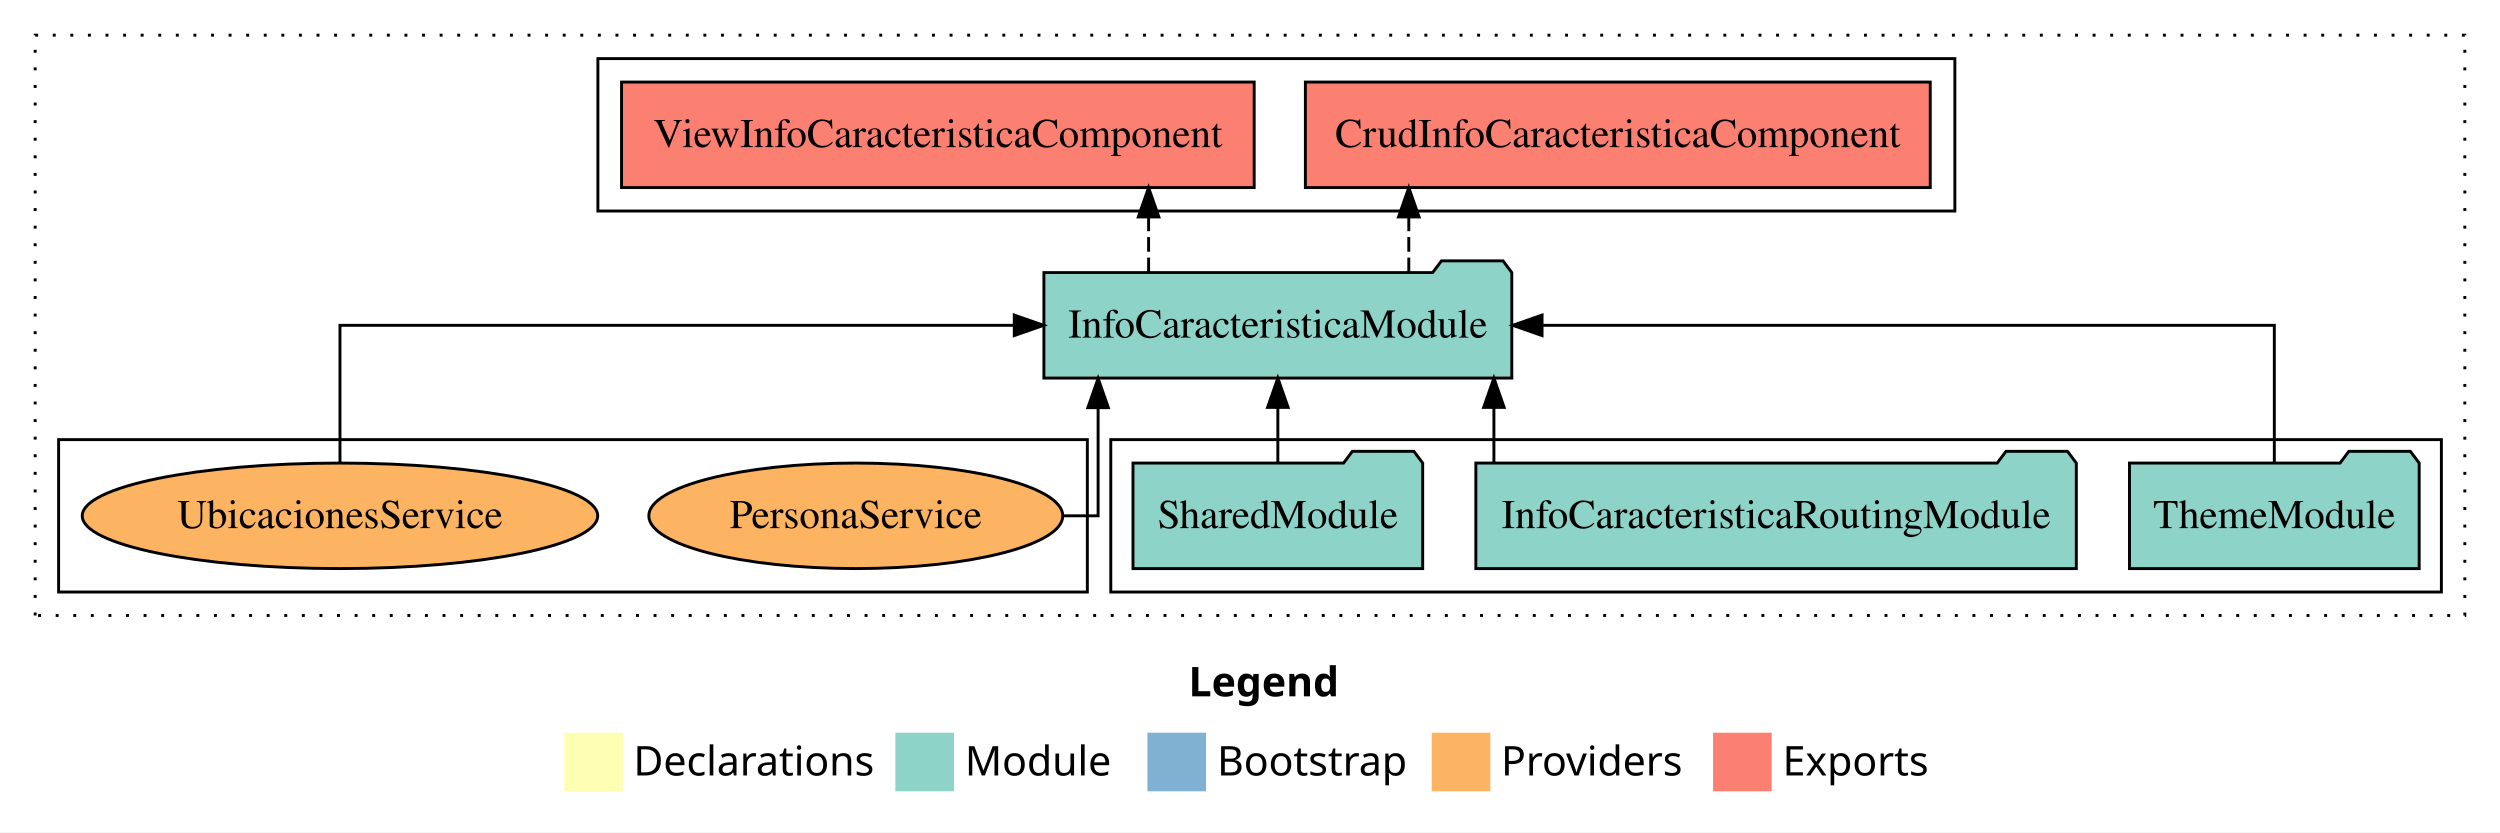
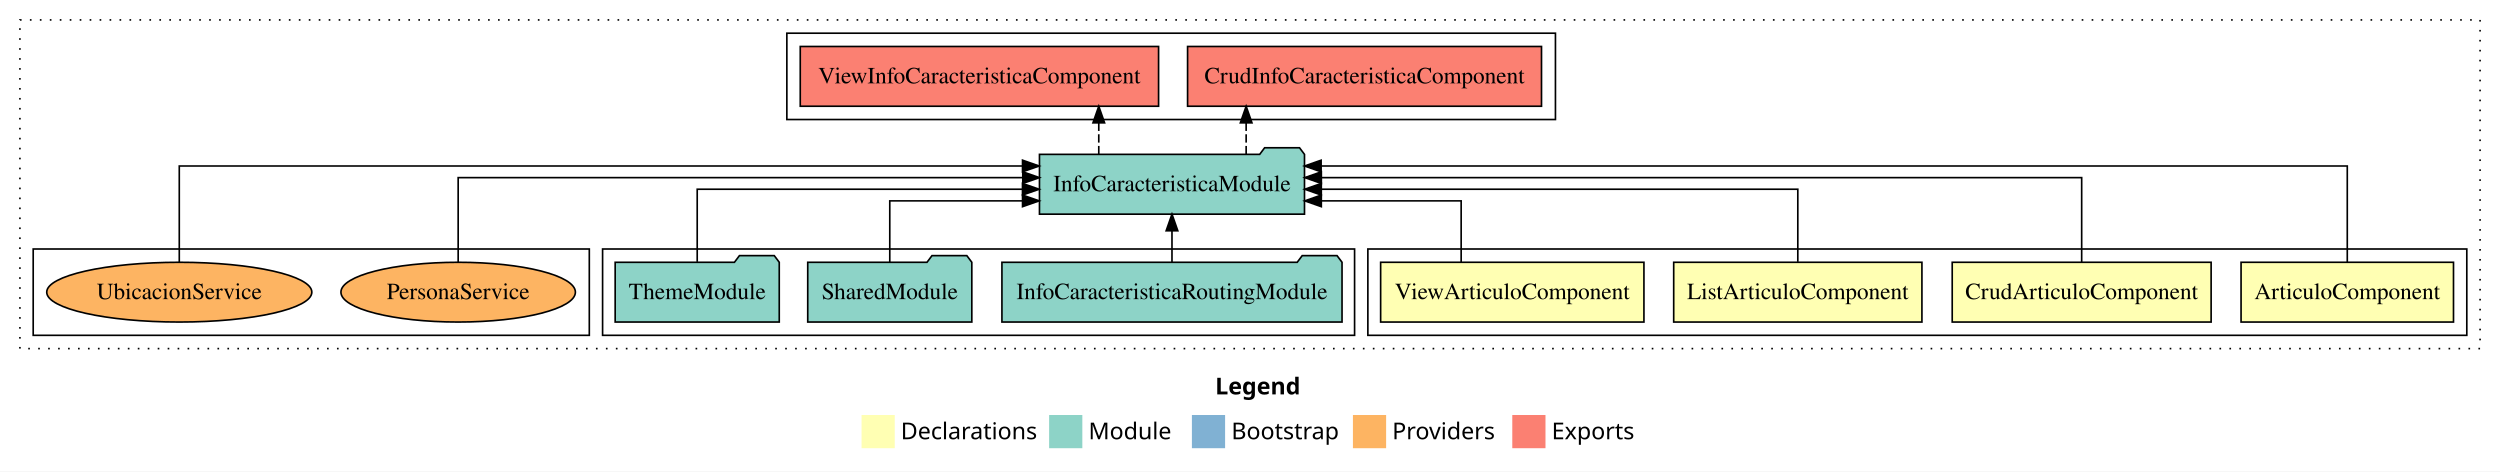
- <svg xmlns="http://www.w3.org/2000/svg" width="853pt" height="284pt" viewBox="0.00 0.00 853.00 284.00">
+ <svg xmlns="http://www.w3.org/2000/svg" width="1506pt" height="284pt" viewBox="0.00 0.00 1506.00 284.00">
  <g id="graph0" class="graph" transform="scale(1 1) rotate(0) translate(4 280)">
-     <polygon fill="#ffffff" stroke="transparent" points="-4,4 -4,-280 849,-280 849,4 -4,4" />
-     <text text-anchor="start" x="401.509" y="-42.4" font-family="sans-serif" font-weight="bold" font-size="14.00" fill="#000000">Legend</text>
-     <polygon fill="#ffffb3" stroke="transparent" points="188.5,-10 188.5,-30 208.5,-30 208.5,-10 188.5,-10" />
-     <text text-anchor="start" x="212.129" y="-15.4" font-family="sans-serif" font-size="14.00" fill="#000000">  Declarations</text>
-     <polygon fill="#8dd3c7" stroke="transparent" points="301.5,-10 301.5,-30 321.5,-30 321.5,-10 301.5,-10" />
-     <text text-anchor="start" x="325.225" y="-15.4" font-family="sans-serif" font-size="14.00" fill="#000000">  Module</text>
-     <polygon fill="#80b1d3" stroke="transparent" points="387.5,-10 387.5,-30 407.5,-30 407.5,-10 387.5,-10" />
-     <text text-anchor="start" x="411.281" y="-15.4" font-family="sans-serif" font-size="14.00" fill="#000000">  Bootstrap</text>
-     <polygon fill="#fdb462" stroke="transparent" points="484.5,-10 484.5,-30 504.5,-30 504.5,-10 484.5,-10" />
-     <text text-anchor="start" x="508.173" y="-15.4" font-family="sans-serif" font-size="14.00" fill="#000000">  Providers</text>
-     <polygon fill="#fb8072" stroke="transparent" points="580.5,-10 580.5,-30 600.5,-30 600.5,-10 580.5,-10" />
-     <text text-anchor="start" x="604.226" y="-15.4" font-family="sans-serif" font-size="14.00" fill="#000000">  Exports</text>
+     <polygon fill="#ffffff" stroke="transparent" points="-4,4 -4,-280 1502,-280 1502,4 -4,4" />
+     <text text-anchor="start" x="728.009" y="-42.4" font-family="sans-serif" font-weight="bold" font-size="14.00" fill="#000000">Legend</text>
+     <polygon fill="#ffffb3" stroke="transparent" points="515,-10 515,-30 535,-30 535,-10 515,-10" />
+     <text text-anchor="start" x="538.629" y="-15.4" font-family="sans-serif" font-size="14.00" fill="#000000">  Declarations</text>
+     <polygon fill="#8dd3c7" stroke="transparent" points="628,-10 628,-30 648,-30 648,-10 628,-10" />
+     <text text-anchor="start" x="651.725" y="-15.4" font-family="sans-serif" font-size="14.00" fill="#000000">  Module</text>
+     <polygon fill="#80b1d3" stroke="transparent" points="714,-10 714,-30 734,-30 734,-10 714,-10" />
+     <text text-anchor="start" x="737.781" y="-15.4" font-family="sans-serif" font-size="14.00" fill="#000000">  Bootstrap</text>
+     <polygon fill="#fdb462" stroke="transparent" points="811,-10 811,-30 831,-30 831,-10 811,-10" />
+     <text text-anchor="start" x="834.673" y="-15.4" font-family="sans-serif" font-size="14.00" fill="#000000">  Providers</text>
+     <polygon fill="#fb8072" stroke="transparent" points="907,-10 907,-30 927,-30 927,-10 907,-10" />
+     <text text-anchor="start" x="930.726" y="-15.4" font-family="sans-serif" font-size="14.00" fill="#000000">  Exports</text>
    <g id="clust1" class="cluster">
-       <polygon fill="none" stroke="#000000" stroke-dasharray="1,5" points="8,-70 8,-268 837,-268 837,-70 8,-70" />
+       <polygon fill="none" stroke="#000000" stroke-dasharray="1,5" points="8,-70 8,-268 1490,-268 1490,-70 8,-70" />
    </g>
-     <g id="clust3" class="cluster">
-       <polygon fill="none" stroke="#000000" points="375,-78 375,-130 829,-130 829,-78 375,-78" />
+     <g id="clust2" class="cluster">
+       <polygon fill="none" stroke="#000000" points="820,-78 820,-130 1482,-130 1482,-78 820,-78" />
    </g>
-     <g id="clust4" class="cluster">
-       <polygon fill="none" stroke="#000000" points="200,-208 200,-260 663,-260 663,-208 200,-208" />
+     <g id="clust7" class="cluster">
+       <polygon fill="none" stroke="#000000" points="359,-78 359,-130 812,-130 812,-78 359,-78" />
    </g>
-     <g id="clust6" class="cluster">
-       <polygon fill="none" stroke="#000000" points="16,-78 16,-130 367,-130 367,-78 16,-78" />
+     <g id="clust8" class="cluster">
+       <polygon fill="none" stroke="#000000" points="470,-208 470,-260 933,-260 933,-208 470,-208" />
+     </g>
+     <g id="clust10" class="cluster">
+       <polygon fill="none" stroke="#000000" points="16,-78 16,-130 351,-130 351,-78 16,-78" />
    </g>
    <g id="node1" class="node">
-       <polygon fill="#8dd3c7" stroke="#000000" points="821.423,-122 818.423,-126 797.423,-126 794.423,-122 722.577,-122 722.577,-86 821.423,-86 821.423,-122" />
-       <text text-anchor="middle" x="772" y="-99.8" font-family="Times,serif" font-size="14.00" fill="#000000">ThemeModule</text>
+       <polygon fill="#ffffb3" stroke="#000000" points="1473.986,-122 1346.014,-122 1346.014,-86 1473.986,-86 1473.986,-122" />
+       <text text-anchor="middle" x="1410" y="-99.8" font-family="Times,serif" font-size="14.00" fill="#000000">ArticuloComponent</text>
+     </g>
+     <g id="node5" class="node">
+       <polygon fill="#8dd3c7" stroke="#000000" points="781.823,-187 778.823,-191 757.823,-191 754.823,-187 622.177,-187 622.177,-151 781.823,-151 781.823,-187" />
+       <text text-anchor="middle" x="702" y="-164.8" font-family="Times,serif" font-size="14.00" fill="#000000">InfoCaracteristicaModule</text>
+     </g>
+     <g id="edge1" class="edge">
+       <path fill="none" stroke="#000000" d="M1410,-122.011C1410,-144.485 1410,-180 1410,-180 1410,-180 791.84,-180 791.84,-180" />
+       <polygon fill="#000000" stroke="#000000" points="791.84,-176.5 781.84,-180 791.84,-183.5 791.84,-176.5" />
+     </g>
+     <g id="node2" class="node">
+       <polygon fill="#ffffb3" stroke="#000000" points="1327.983,-122 1172.017,-122 1172.017,-86 1327.983,-86 1327.983,-122" />
+       <text text-anchor="middle" x="1250" y="-99.8" font-family="Times,serif" font-size="14.00" fill="#000000">CrudArticuloComponent</text>
+     </g>
+     <g id="edge2" class="edge">
+       <path fill="none" stroke="#000000" d="M1250,-122.129C1250,-142.572 1250,-173 1250,-173 1250,-173 791.977,-173 791.977,-173" />
+       <polygon fill="#000000" stroke="#000000" points="791.977,-169.5 781.977,-173 791.977,-176.5 791.977,-169.5" />
+     </g>
+     <g id="node3" class="node">
+       <polygon fill="#ffffb3" stroke="#000000" points="1153.765,-122 1004.235,-122 1004.235,-86 1153.765,-86 1153.765,-122" />
+       <text text-anchor="middle" x="1079" y="-99.8" font-family="Times,serif" font-size="14.00" fill="#000000">ListArticuloComponent</text>
+     </g>
+     <g id="edge3" class="edge">
+       <path fill="none" stroke="#000000" d="M1079,-122.267C1079,-140.555 1079,-166 1079,-166 1079,-166 791.952,-166 791.952,-166" />
+       <polygon fill="#000000" stroke="#000000" points="791.952,-162.5 781.952,-166 791.952,-169.5 791.952,-162.5" />
    </g>
    <g id="node4" class="node">
-       <polygon fill="#8dd3c7" stroke="#000000" points="511.824,-187 508.824,-191 487.824,-191 484.824,-187 352.176,-187 352.176,-151 511.824,-151 511.824,-187" />
-       <text text-anchor="middle" x="432" y="-164.8" font-family="Times,serif" font-size="14.00" fill="#000000">InfoCaracteristicaModule</text>
-     </g>
-     <g id="edge1" class="edge">
-       <path fill="none" stroke="#000000" d="M772,-122.106C772,-141.339 772,-169 772,-169 772,-169 522.145,-169 522.145,-169" />
-       <polygon fill="#000000" stroke="#000000" points="522.145,-165.5 512.145,-169 522.145,-172.5 522.145,-165.5" />
-     </g>
-     <g id="node2" class="node">
-       <polygon fill="#8dd3c7" stroke="#000000" points="704.441,-122 701.441,-126 680.441,-126 677.441,-122 499.559,-122 499.559,-86 704.441,-86 704.441,-122" />
-       <text text-anchor="middle" x="602" y="-99.8" font-family="Times,serif" font-size="14.00" fill="#000000">InfoCaracteristicaRoutingModule</text>
-     </g>
-     <g id="edge2" class="edge">
-       <path fill="none" stroke="#000000" d="M505.721,-122.106C505.721,-122.106 505.721,-140.991 505.721,-140.991" />
-       <polygon fill="#000000" stroke="#000000" points="502.221,-140.991 505.721,-150.991 509.221,-140.991 502.221,-140.991" />
-     </g>
-     <g id="node3" class="node">
-       <polygon fill="#8dd3c7" stroke="#000000" points="481.423,-122 478.423,-126 457.423,-126 454.423,-122 382.577,-122 382.577,-86 481.423,-86 481.423,-122" />
-       <text text-anchor="middle" x="432" y="-99.8" font-family="Times,serif" font-size="14.00" fill="#000000">SharedModule</text>
-     </g>
-     <g id="edge3" class="edge">
-       <path fill="none" stroke="#000000" d="M432,-122.106C432,-122.106 432,-140.991 432,-140.991" />
-       <polygon fill="#000000" stroke="#000000" points="428.5,-140.991 432,-150.991 435.5,-140.991 428.5,-140.991" />
-     </g>
-     <g id="node5" class="node">
-       <polygon fill="#fb8072" stroke="#000000" points="654.603,-252 441.397,-252 441.397,-216 654.603,-216 654.603,-252" />
-       <text text-anchor="middle" x="548" y="-229.8" font-family="Times,serif" font-size="14.00" fill="#000000">CrudInfoCaracteristicaComponent </text>
+       <polygon fill="#ffffb3" stroke="#000000" points="986.305,-122 827.695,-122 827.695,-86 986.305,-86 986.305,-122" />
+       <text text-anchor="middle" x="907" y="-99.8" font-family="Times,serif" font-size="14.00" fill="#000000">ViewArticuloComponent</text>
    </g>
    <g id="edge4" class="edge">
-       <path fill="none" stroke="#000000" stroke-dasharray="5,2" d="M476.68,-187.106C476.68,-187.106 476.68,-205.991 476.68,-205.991" />
-       <polygon fill="#000000" stroke="#000000" points="473.18,-205.991 476.68,-215.991 480.18,-205.991 473.18,-205.991" />
+       <path fill="none" stroke="#000000" d="M876.2,-122.009C876.2,-138.049 876.2,-159 876.2,-159 876.2,-159 791.962,-159 791.962,-159" />
+       <polygon fill="#000000" stroke="#000000" points="791.962,-155.5 781.962,-159 791.962,-162.5 791.962,-155.5" />
+     </g>
+     <g id="node9" class="node">
+       <polygon fill="#fb8072" stroke="#000000" points="924.603,-252 711.397,-252 711.397,-216 924.603,-216 924.603,-252" />
+       <text text-anchor="middle" x="818" y="-229.8" font-family="Times,serif" font-size="14.00" fill="#000000">CrudInfoCaracteristicaComponent </text>
+     </g>
+     <g id="edge8" class="edge">
+       <path fill="none" stroke="#000000" stroke-dasharray="5,2" d="M746.68,-187.106C746.68,-187.106 746.68,-205.991 746.68,-205.991" />
+       <polygon fill="#000000" stroke="#000000" points="743.18,-205.991 746.68,-215.991 750.18,-205.991 743.18,-205.991" />
+     </g>
+     <g id="node10" class="node">
+       <polygon fill="#fb8072" stroke="#000000" points="693.925,-252 478.075,-252 478.075,-216 693.925,-216 693.925,-252" />
+       <text text-anchor="middle" x="586" y="-229.8" font-family="Times,serif" font-size="14.00" fill="#000000">ViewInfoCaracteristicaComponent </text>
+     </g>
+     <g id="edge9" class="edge">
+       <path fill="none" stroke="#000000" stroke-dasharray="5,2" d="M657.9,-187.106C657.9,-187.106 657.9,-205.991 657.9,-205.991" />
+       <polygon fill="#000000" stroke="#000000" points="654.4,-205.991 657.9,-215.991 661.4,-205.991 654.4,-205.991" />
    </g>
    <g id="node6" class="node">
-       <polygon fill="#fb8072" stroke="#000000" points="423.925,-252 208.075,-252 208.075,-216 423.925,-216 423.925,-252" />
-       <text text-anchor="middle" x="316" y="-229.8" font-family="Times,serif" font-size="14.00" fill="#000000">ViewInfoCaracteristicaComponent </text>
+       <polygon fill="#8dd3c7" stroke="#000000" points="804.441,-122 801.441,-126 780.441,-126 777.441,-122 599.559,-122 599.559,-86 804.441,-86 804.441,-122" />
+       <text text-anchor="middle" x="702" y="-99.8" font-family="Times,serif" font-size="14.00" fill="#000000">InfoCaracteristicaRoutingModule</text>
    </g>
    <g id="edge5" class="edge">
-       <path fill="none" stroke="#000000" stroke-dasharray="5,2" d="M387.9,-187.106C387.9,-187.106 387.9,-205.991 387.9,-205.991" />
-       <polygon fill="#000000" stroke="#000000" points="384.4,-205.991 387.9,-215.991 391.4,-205.991 384.4,-205.991" />
+       <path fill="none" stroke="#000000" d="M702,-122.106C702,-122.106 702,-140.991 702,-140.991" />
+       <polygon fill="#000000" stroke="#000000" points="698.5,-140.991 702,-150.991 705.5,-140.991 698.5,-140.991" />
    </g>
    <g id="node7" class="node">
-       <ellipse fill="#fdb462" stroke="#000000" cx="288" cy="-104" rx="70.622" ry="18" />
-       <text text-anchor="middle" x="288" y="-99.8" font-family="Times,serif" font-size="14.00" fill="#000000">PersonaService</text>
+       <polygon fill="#8dd3c7" stroke="#000000" points="581.423,-122 578.423,-126 557.423,-126 554.423,-122 482.577,-122 482.577,-86 581.423,-86 581.423,-122" />
+       <text text-anchor="middle" x="532" y="-99.8" font-family="Times,serif" font-size="14.00" fill="#000000">SharedModule</text>
    </g>
    <g id="edge6" class="edge">
-       <path fill="none" stroke="#000000" d="M358.83,-104C365.981,-104 370.675,-104 370.675,-104 370.675,-104 370.675,-140.894 370.675,-140.894" />
-       <polygon fill="#000000" stroke="#000000" points="367.175,-140.894 370.675,-150.894 374.175,-140.894 367.175,-140.894" />
+       <path fill="none" stroke="#000000" d="M532,-122.009C532,-138.049 532,-159 532,-159 532,-159 611.978,-159 611.978,-159" />
+       <polygon fill="#000000" stroke="#000000" points="611.978,-162.5 621.978,-159 611.978,-155.5 611.978,-162.5" />
    </g>
    <g id="node8" class="node">
-       <ellipse fill="#fdb462" stroke="#000000" cx="112" cy="-104" rx="87.937" ry="18" />
-       <text text-anchor="middle" x="112" y="-99.8" font-family="Times,serif" font-size="14.00" fill="#000000">UbicacionesService</text>
+       <polygon fill="#8dd3c7" stroke="#000000" points="465.423,-122 462.423,-126 441.423,-126 438.423,-122 366.577,-122 366.577,-86 465.423,-86 465.423,-122" />
+       <text text-anchor="middle" x="416" y="-99.8" font-family="Times,serif" font-size="14.00" fill="#000000">ThemeModule</text>
    </g>
    <g id="edge7" class="edge">
-       <path fill="none" stroke="#000000" d="M112,-122.106C112,-141.339 112,-169 112,-169 112,-169 342.076,-169 342.076,-169" />
-       <polygon fill="#000000" stroke="#000000" points="342.076,-172.5 352.076,-169 342.076,-165.5 342.076,-172.5" />
+       <path fill="none" stroke="#000000" d="M416,-122.267C416,-140.555 416,-166 416,-166 416,-166 611.953,-166 611.953,-166" />
+       <polygon fill="#000000" stroke="#000000" points="611.953,-169.5 621.953,-166 611.953,-162.5 611.953,-169.5" />
+     </g>
+     <g id="node11" class="node">
+       <ellipse fill="#fdb462" stroke="#000000" cx="272" cy="-104" rx="70.622" ry="18" />
+       <text text-anchor="middle" x="272" y="-99.8" font-family="Times,serif" font-size="14.00" fill="#000000">PersonaService</text>
+     </g>
+     <g id="edge10" class="edge">
+       <path fill="none" stroke="#000000" d="M272,-122.129C272,-142.572 272,-173 272,-173 272,-173 612.128,-173 612.128,-173" />
+       <polygon fill="#000000" stroke="#000000" points="612.128,-176.5 622.128,-173 612.128,-169.5 612.128,-176.5" />
+     </g>
+     <g id="node12" class="node">
+       <ellipse fill="#fdb462" stroke="#000000" cx="104" cy="-104" rx="79.853" ry="18" />
+       <text text-anchor="middle" x="104" y="-99.8" font-family="Times,serif" font-size="14.00" fill="#000000">UbicacionService</text>
+     </g>
+     <g id="edge11" class="edge">
+       <path fill="none" stroke="#000000" d="M104,-122.011C104,-144.485 104,-180 104,-180 104,-180 611.972,-180 611.972,-180" />
+       <polygon fill="#000000" stroke="#000000" points="611.972,-183.5 621.972,-180 611.971,-176.5 611.972,-183.5" />
    </g>
  </g>
</svg>
